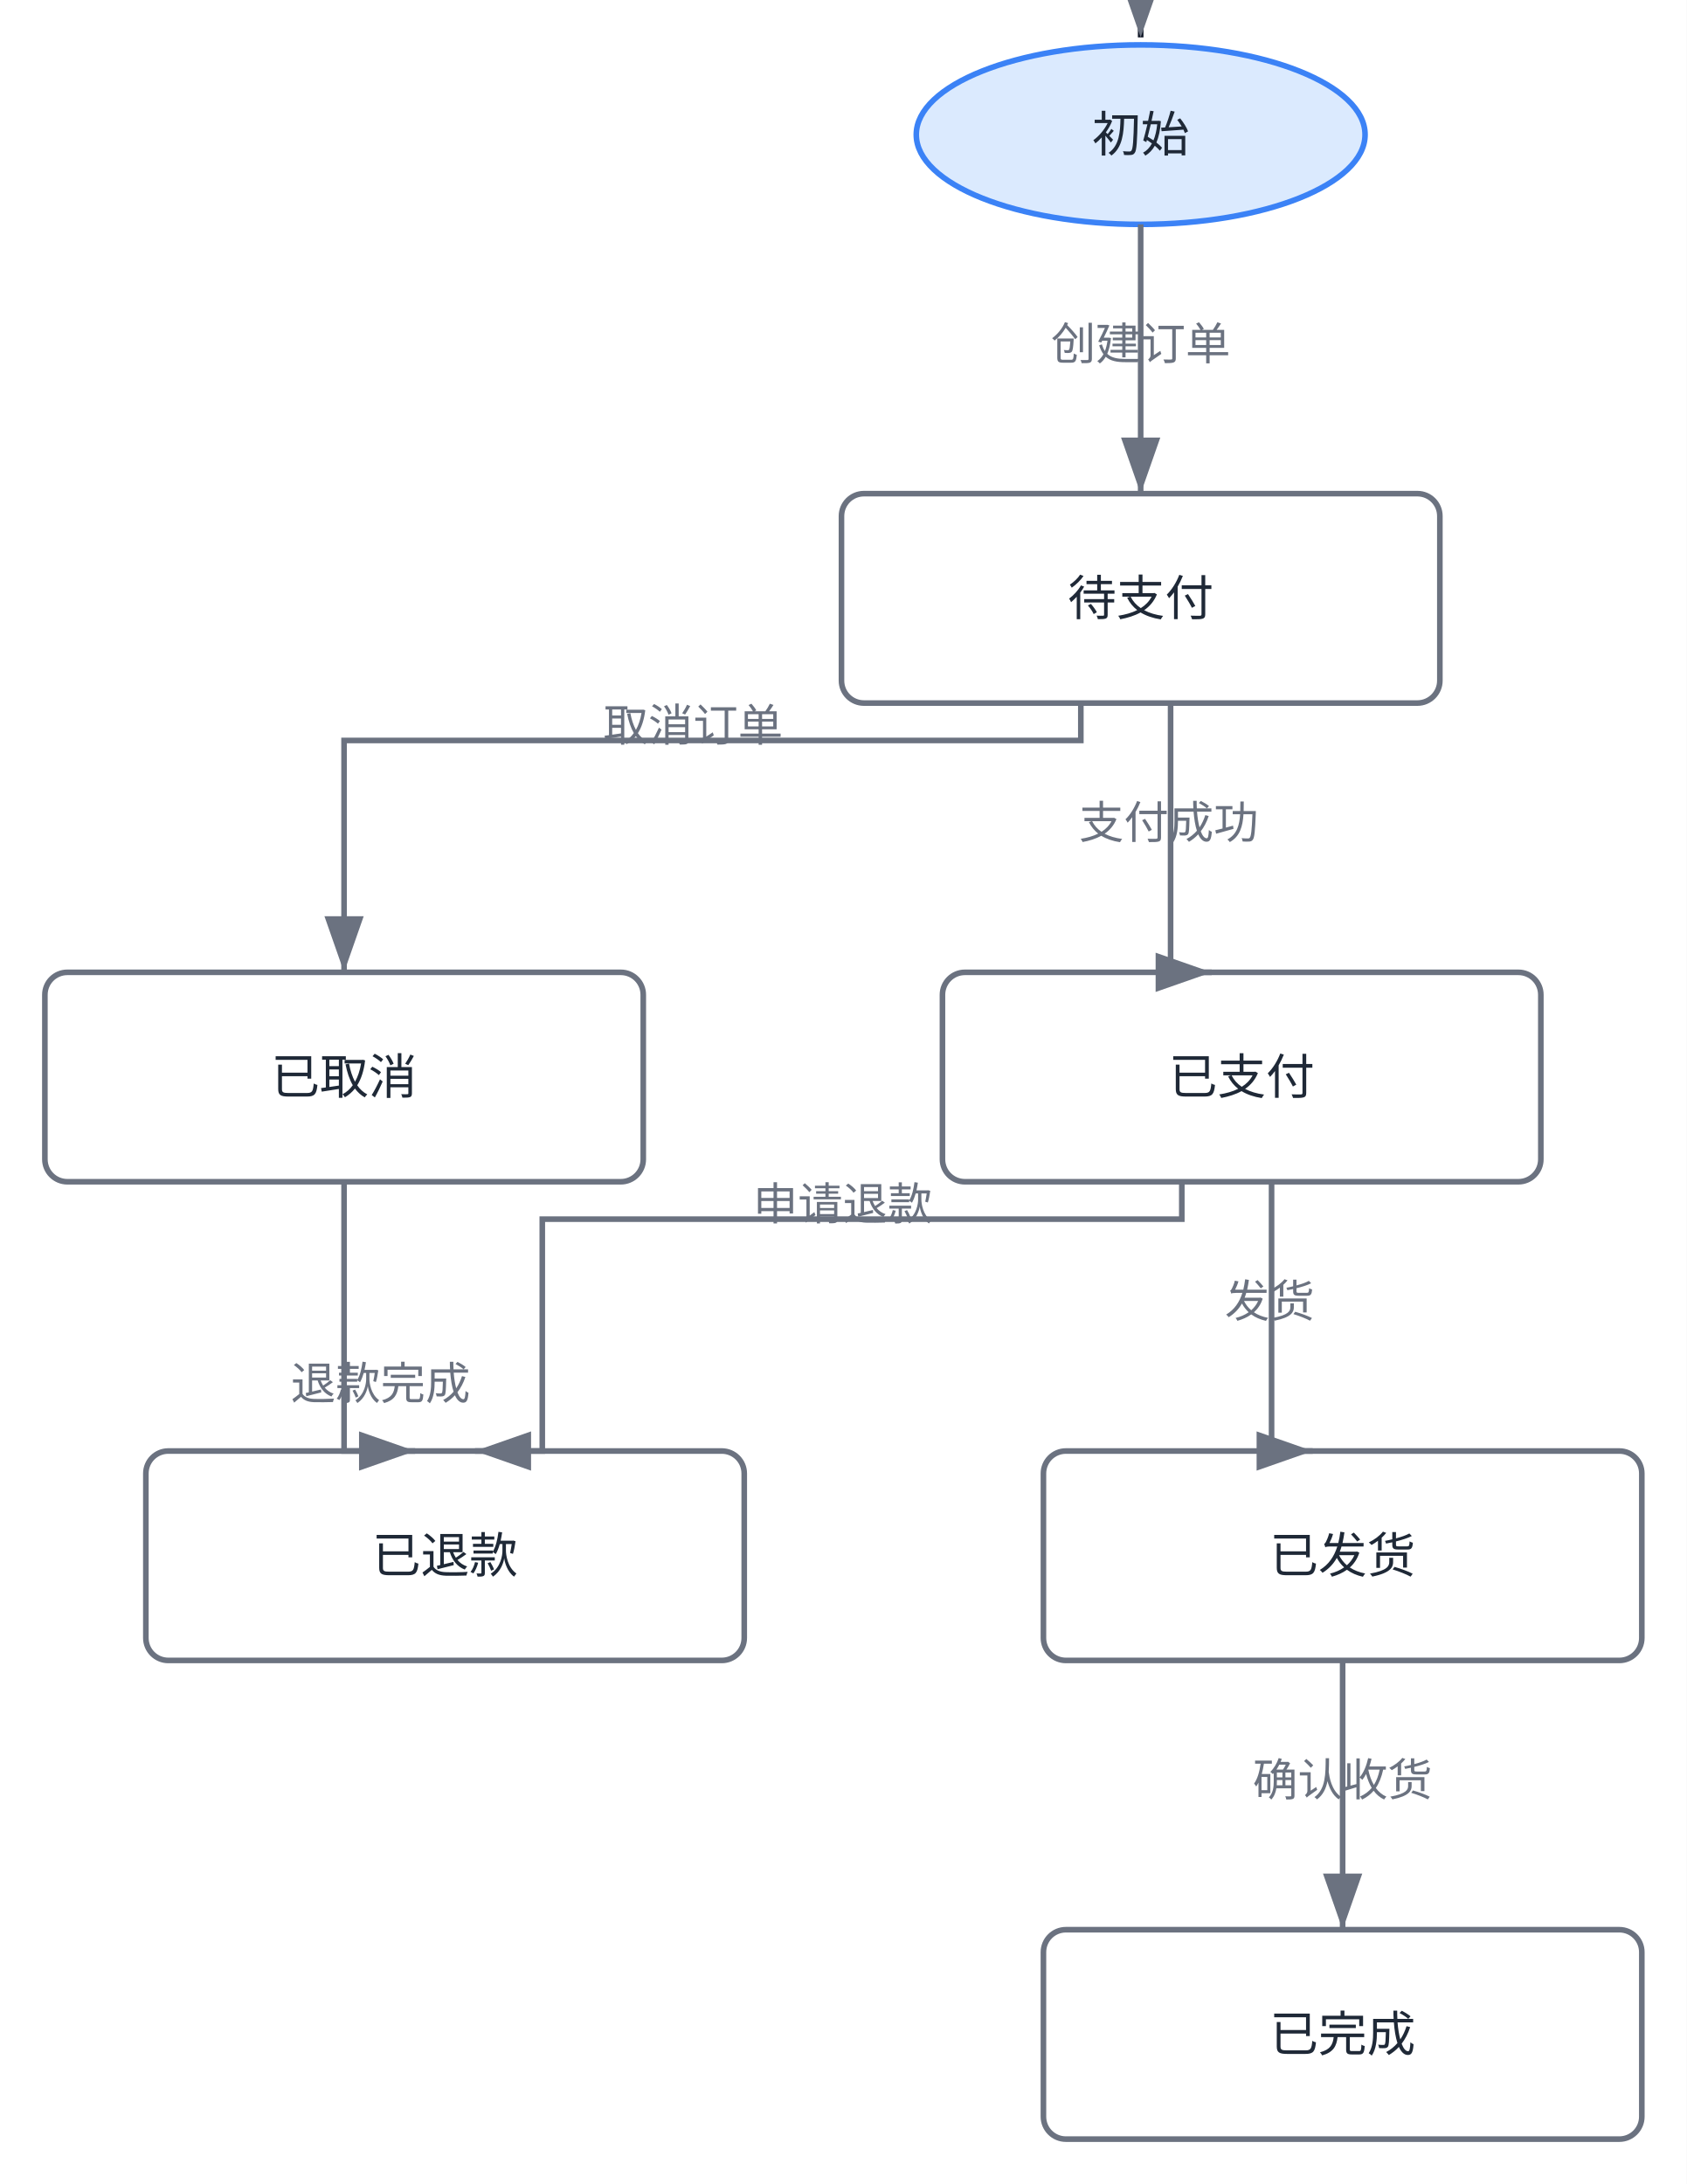
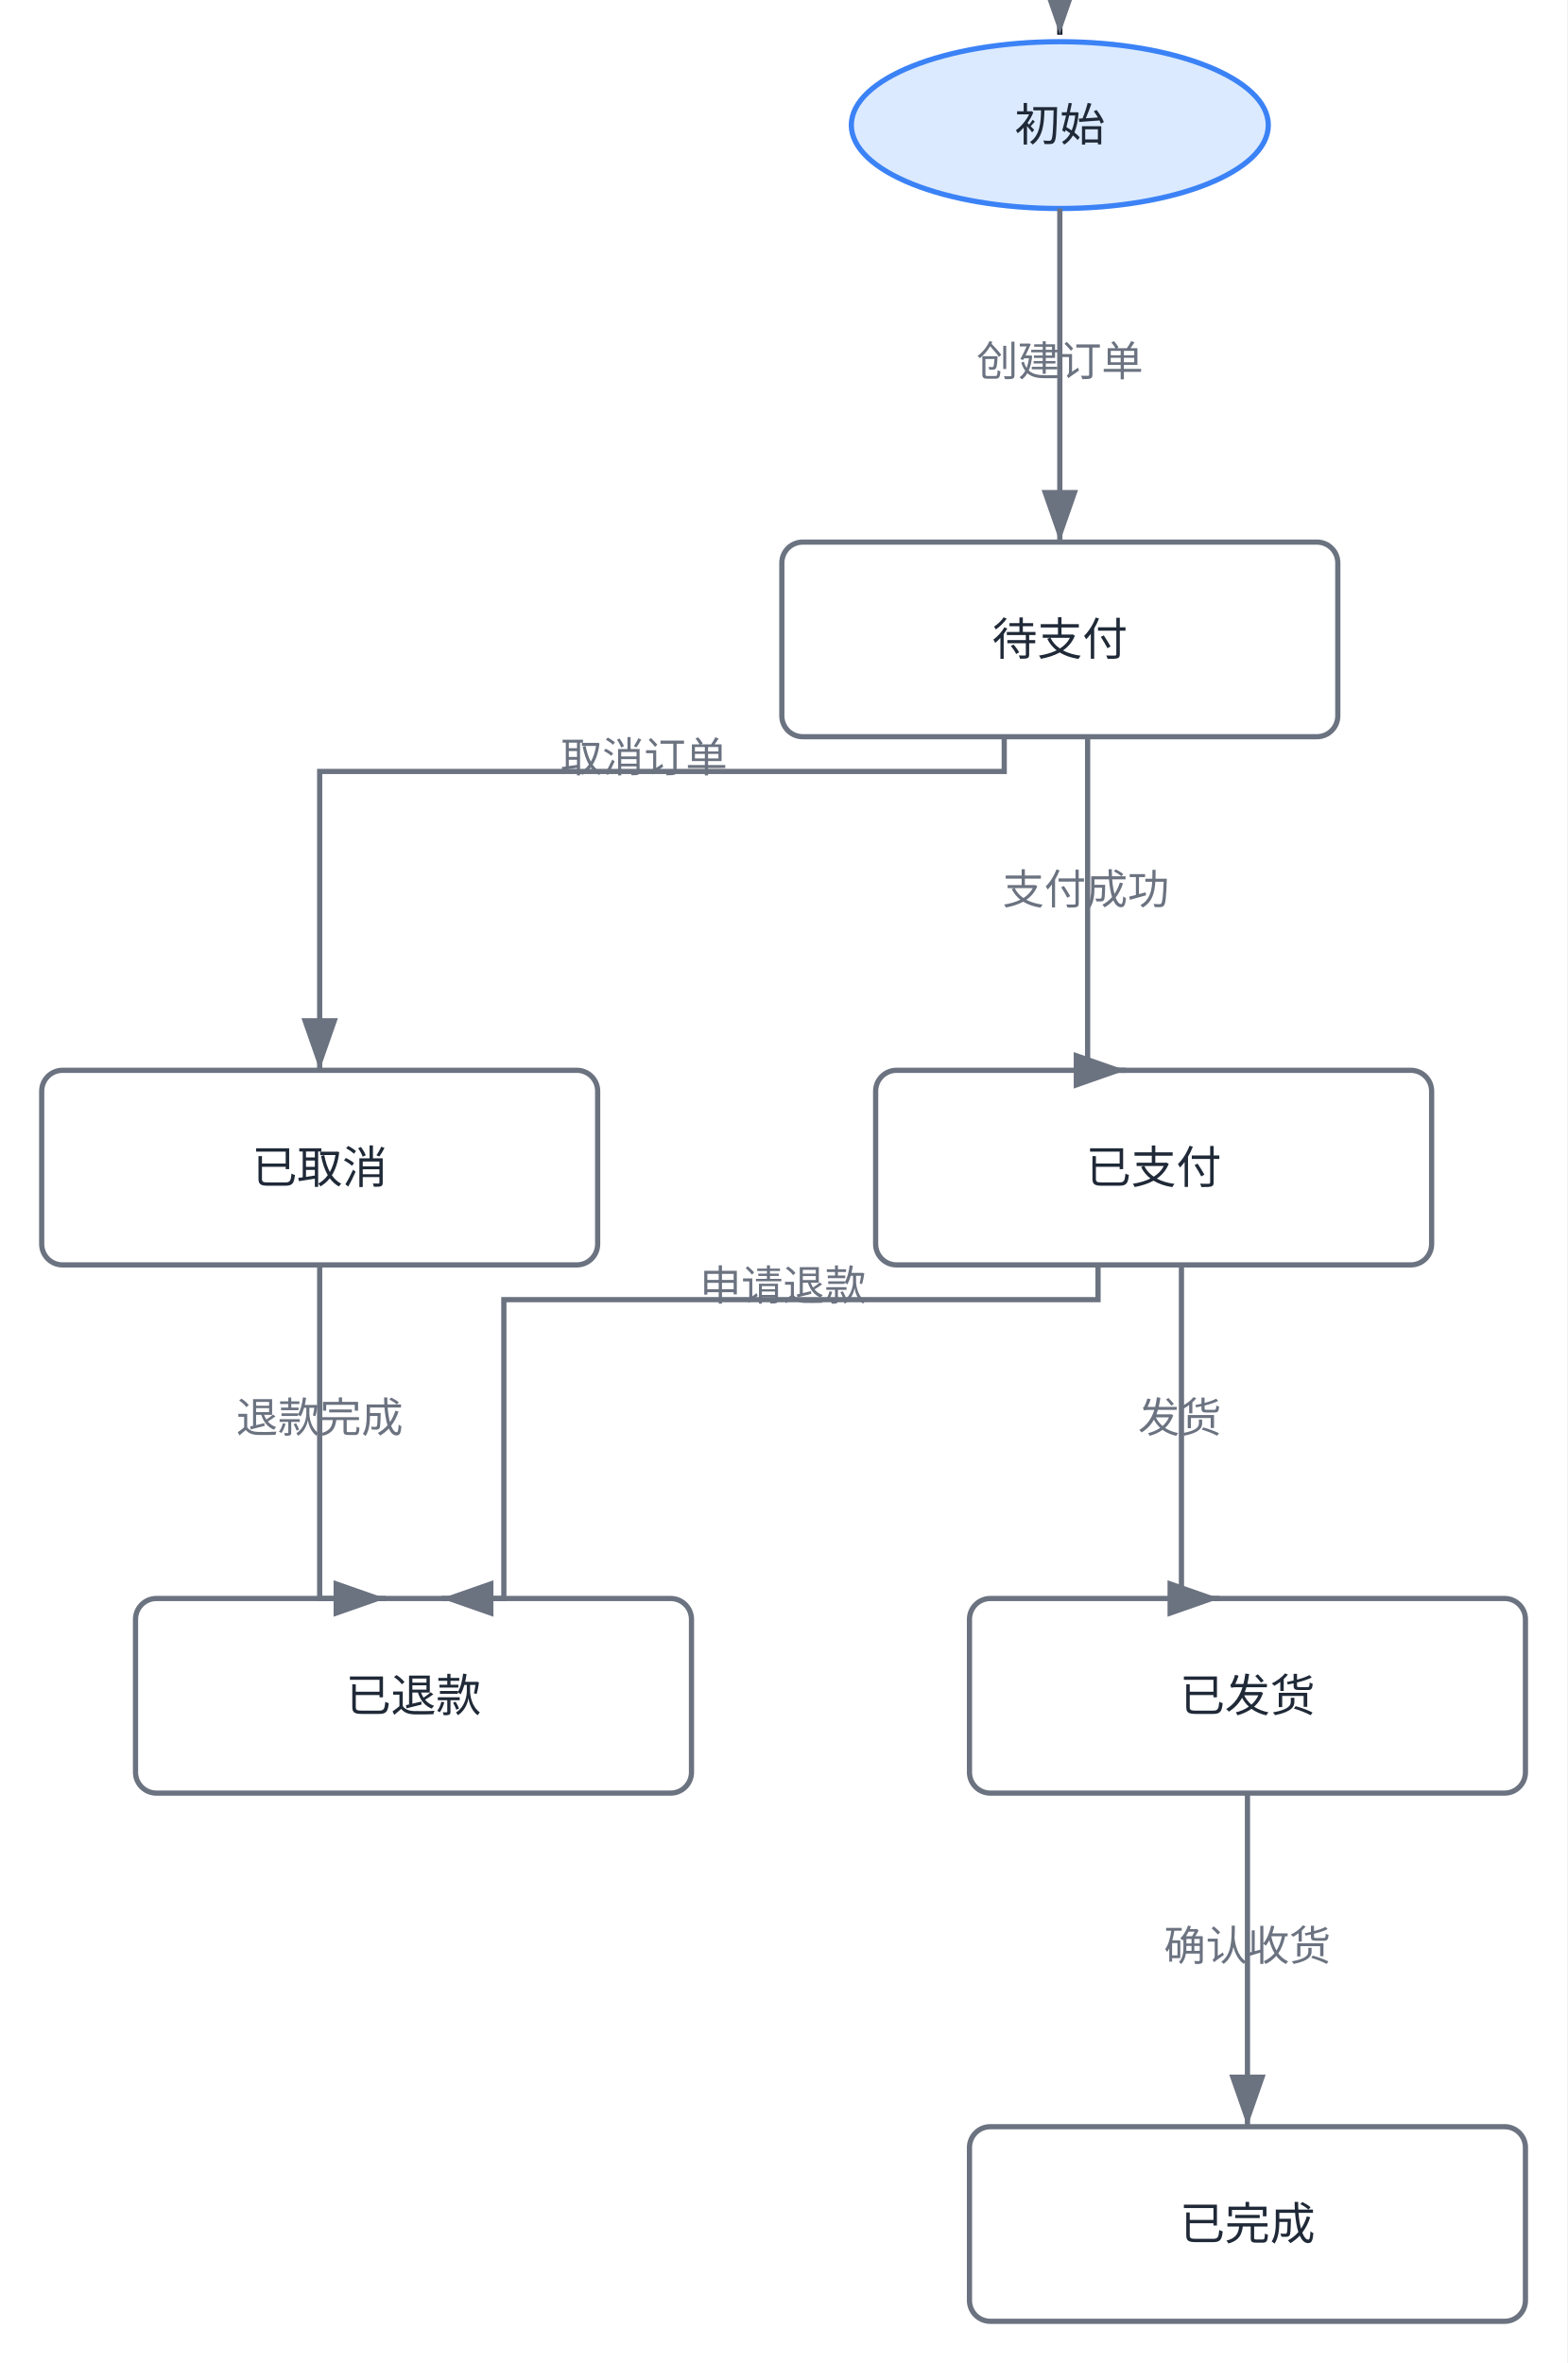
- <svg xmlns="http://www.w3.org/2000/svg" width="451" height="584" viewBox="0 0 451 584">
+ <svg xmlns="http://www.w3.org/2000/svg" width="451" height="680" viewBox="0 0 451 680">
  <defs>
    <marker id="arrowhead" markerWidth="10" markerHeight="7" refX="10" refY="3.5" orient="auto">
      <polygon points="0 0, 10 3.5, 0 7" fill="#6b7280" />
    </marker>
    <marker id="arrowhead-purple" markerWidth="10" markerHeight="7" refX="10" refY="3.5" orient="auto">
      <polygon points="0 0, 10 3.5, 0 7" fill="#7c3aed" />
    </marker>
  </defs>
  <style>.lgdl-anchors,.lgdl-edge-anchors{opacity:0;pointer-events:none;transition:opacity .12s ease}.lgdl-node:hover + .lgdl-anchors,.lgdl-class:hover + .lgdl-anchors,.lgdl-group:hover + .lgdl-anchors,.lgdl-lane:hover + .lgdl-anchors{opacity:1}.lgdl-edge:hover + .lgdl-edge-anchors,.lgdl-aggregate-edge:hover + .lgdl-edge-anchors{opacity:1}.lgdl-node.lgdl-hovered + .lgdl-anchors,.lgdl-class.lgdl-hovered + .lgdl-anchors,.lgdl-group.lgdl-hovered + .lgdl-anchors,.lgdl-lane.lgdl-hovered + .lgdl-anchors{opacity:1}.lgdl-edge.lgdl-hovered + .lgdl-edge-anchors,.lgdl-aggregate-edge.lgdl-hovered + .lgdl-edge-anchors{opacity:1}.lgdl-hovered{filter:drop-shadow(0 0 3px rgba(79,70,229,.65))}</style>
-   <rect x="0" y="0" width="451" height="584" fill="#ffffff" />
+   <rect x="0" y="0" width="451" height="680" fill="#ffffff" />
  <g class="lgdl-initial" data-lgdl-loc="nodes[0]">
    <circle cx="305" cy="-6" r="6" fill="#111827" />
    <line x1="305" y1="0" x2="305" y2="10" stroke="#111827" stroke-width="1.5" marker-end="url(#arrowhead)" />
  </g>
  <g class="lgdl-node" data-lgdl-loc="nodes[0]">
    <rect x="245" y="12" width="120" height="48" rx="60" ry="60" fill="#dbeafe" stroke="#3b82f6" stroke-width="1.5" />
    <text x="305" y="36" font-family="'Segoe UI', 'PingFang SC', 'Microsoft YaHei', sans-serif" font-size="13" fill="#1f2937" text-anchor="middle" dominant-baseline="middle">初始</text>
  </g>
  <g class="lgdl-anchors">
    <circle cx="365.0" cy="36.0" r="3" fill="#3b82f6" />
    <circle cx="354.8" cy="49.4" r="3" fill="#3b82f6" />
    <circle cx="339.2" cy="55.7" r="3" fill="#3b82f6" />
    <circle cx="327.3" cy="58.3" r="3" fill="#3b82f6" />
    <circle cx="318.5" cy="59.4" r="3" fill="#3b82f6" />
    <circle cx="311.4" cy="59.9" r="3" fill="#3b82f6" />
    <circle cx="305.0" cy="60.0" r="3" fill="#3b82f6" />
    <circle cx="298.6" cy="59.9" r="3" fill="#3b82f6" />
    <circle cx="291.5" cy="59.4" r="3" fill="#3b82f6" />
    <circle cx="282.7" cy="58.3" r="3" fill="#3b82f6" />
    <circle cx="270.8" cy="55.7" r="3" fill="#3b82f6" />
    <circle cx="255.2" cy="49.4" r="3" fill="#3b82f6" />
    <circle cx="245.0" cy="36.0" r="3" fill="#3b82f6" />
    <circle cx="255.2" cy="22.6" r="3" fill="#3b82f6" />
    <circle cx="270.8" cy="16.3" r="3" fill="#3b82f6" />
    <circle cx="282.7" cy="13.7" r="3" fill="#3b82f6" />
    <circle cx="291.5" cy="12.6" r="3" fill="#3b82f6" />
    <circle cx="298.6" cy="12.1" r="3" fill="#3b82f6" />
    <circle cx="305.0" cy="12.0" r="3" fill="#3b82f6" />
    <circle cx="311.4" cy="12.1" r="3" fill="#3b82f6" />
    <circle cx="318.5" cy="12.6" r="3" fill="#3b82f6" />
    <circle cx="327.3" cy="13.7" r="3" fill="#3b82f6" />
    <circle cx="339.2" cy="16.3" r="3" fill="#3b82f6" />
    <circle cx="354.8" cy="22.6" r="3" fill="#3b82f6" />
  </g>
  <g class="lgdl-node" data-lgdl-loc="nodes[1]">
-     <rect x="225" y="132" width="160" height="56" rx="6" ry="6" fill="#ffffff" stroke="#6b7280" stroke-width="1.5" />
-     <text x="305" y="160" font-family="'Segoe UI', 'PingFang SC', 'Microsoft YaHei', sans-serif" font-size="13" fill="#1f2937" text-anchor="middle" dominant-baseline="middle">待支付</text>
-   </g>
-   <g class="lgdl-anchors">
-     <circle cx="385.0" cy="160.0" r="3" fill="#6b7280" />
-     <circle cx="385.0" cy="181.4" r="3" fill="#6b7280" />
-     <circle cx="353.5" cy="188.0" r="3" fill="#6b7280" />
-     <circle cx="333.0" cy="188.0" r="3" fill="#6b7280" />
-     <circle cx="321.2" cy="188.0" r="3" fill="#6b7280" />
-     <circle cx="312.5" cy="188.0" r="3" fill="#6b7280" />
-     <circle cx="305.0" cy="188.0" r="3" fill="#6b7280" />
-     <circle cx="297.5" cy="188.0" r="3" fill="#6b7280" />
-     <circle cx="288.8" cy="188.0" r="3" fill="#6b7280" />
-     <circle cx="277.0" cy="188.0" r="3" fill="#6b7280" />
-     <circle cx="256.5" cy="188.0" r="3" fill="#6b7280" />
-     <circle cx="225.0" cy="181.4" r="3" fill="#6b7280" />
-     <circle cx="225.0" cy="160.0" r="3" fill="#6b7280" />
-     <circle cx="225.0" cy="138.6" r="3" fill="#6b7280" />
-     <circle cx="256.5" cy="132.0" r="3" fill="#6b7280" />
-     <circle cx="277.0" cy="132.0" r="3" fill="#6b7280" />
-     <circle cx="288.8" cy="132.0" r="3" fill="#6b7280" />
-     <circle cx="297.5" cy="132.0" r="3" fill="#6b7280" />
-     <circle cx="305.0" cy="132.0" r="3" fill="#6b7280" />
-     <circle cx="312.5" cy="132.0" r="3" fill="#6b7280" />
-     <circle cx="321.2" cy="132.0" r="3" fill="#6b7280" />
-     <circle cx="333.0" cy="132.0" r="3" fill="#6b7280" />
-     <circle cx="353.5" cy="132.0" r="3" fill="#6b7280" />
-     <circle cx="385.0" cy="138.6" r="3" fill="#6b7280" />
+     <rect x="225" y="156" width="160" height="56" rx="6" ry="6" fill="#ffffff" stroke="#6b7280" stroke-width="1.5" />
+     <text x="305" y="184" font-family="'Segoe UI', 'PingFang SC', 'Microsoft YaHei', sans-serif" font-size="13" fill="#1f2937" text-anchor="middle" dominant-baseline="middle">待支付</text>
+   </g>
+   <g class="lgdl-anchors">
+     <circle cx="385.0" cy="184.0" r="3" fill="#6b7280" />
+     <circle cx="385.0" cy="205.4" r="3" fill="#6b7280" />
+     <circle cx="353.5" cy="212.0" r="3" fill="#6b7280" />
+     <circle cx="333.0" cy="212.0" r="3" fill="#6b7280" />
+     <circle cx="321.2" cy="212.0" r="3" fill="#6b7280" />
+     <circle cx="312.5" cy="212.0" r="3" fill="#6b7280" />
+     <circle cx="305.0" cy="212.0" r="3" fill="#6b7280" />
+     <circle cx="297.5" cy="212.0" r="3" fill="#6b7280" />
+     <circle cx="288.8" cy="212.0" r="3" fill="#6b7280" />
+     <circle cx="277.0" cy="212.0" r="3" fill="#6b7280" />
+     <circle cx="256.5" cy="212.0" r="3" fill="#6b7280" />
+     <circle cx="225.0" cy="205.4" r="3" fill="#6b7280" />
+     <circle cx="225.0" cy="184.0" r="3" fill="#6b7280" />
+     <circle cx="225.0" cy="162.6" r="3" fill="#6b7280" />
+     <circle cx="256.5" cy="156.0" r="3" fill="#6b7280" />
+     <circle cx="277.0" cy="156.0" r="3" fill="#6b7280" />
+     <circle cx="288.8" cy="156.0" r="3" fill="#6b7280" />
+     <circle cx="297.5" cy="156.0" r="3" fill="#6b7280" />
+     <circle cx="305.0" cy="156.0" r="3" fill="#6b7280" />
+     <circle cx="312.5" cy="156.0" r="3" fill="#6b7280" />
+     <circle cx="321.2" cy="156.0" r="3" fill="#6b7280" />
+     <circle cx="333.0" cy="156.0" r="3" fill="#6b7280" />
+     <circle cx="353.5" cy="156.0" r="3" fill="#6b7280" />
+     <circle cx="385.0" cy="162.6" r="3" fill="#6b7280" />
  </g>
  <g class="lgdl-node" data-lgdl-loc="nodes[2]">
-     <rect x="252" y="260" width="160" height="56" rx="6" ry="6" fill="#ffffff" stroke="#6b7280" stroke-width="1.5" />
-     <text x="332" y="288" font-family="'Segoe UI', 'PingFang SC', 'Microsoft YaHei', sans-serif" font-size="13" fill="#1f2937" text-anchor="middle" dominant-baseline="middle">已支付</text>
-   </g>
-   <g class="lgdl-anchors">
-     <circle cx="412.0" cy="288.0" r="3" fill="#6b7280" />
-     <circle cx="412.0" cy="309.4" r="3" fill="#6b7280" />
-     <circle cx="380.5" cy="316.0" r="3" fill="#6b7280" />
-     <circle cx="360.0" cy="316.0" r="3" fill="#6b7280" />
-     <circle cx="348.2" cy="316.0" r="3" fill="#6b7280" />
-     <circle cx="339.5" cy="316.0" r="3" fill="#6b7280" />
-     <circle cx="332.0" cy="316.0" r="3" fill="#6b7280" />
-     <circle cx="324.5" cy="316.0" r="3" fill="#6b7280" />
-     <circle cx="315.8" cy="316.0" r="3" fill="#6b7280" />
-     <circle cx="304.0" cy="316.0" r="3" fill="#6b7280" />
-     <circle cx="283.5" cy="316.0" r="3" fill="#6b7280" />
-     <circle cx="252.0" cy="309.4" r="3" fill="#6b7280" />
-     <circle cx="252.0" cy="288.0" r="3" fill="#6b7280" />
-     <circle cx="252.0" cy="266.6" r="3" fill="#6b7280" />
-     <circle cx="283.5" cy="260.0" r="3" fill="#6b7280" />
-     <circle cx="304.0" cy="260.0" r="3" fill="#6b7280" />
-     <circle cx="315.8" cy="260.0" r="3" fill="#6b7280" />
-     <circle cx="324.5" cy="260.0" r="3" fill="#6b7280" />
-     <circle cx="332.0" cy="260.0" r="3" fill="#6b7280" />
-     <circle cx="339.5" cy="260.0" r="3" fill="#6b7280" />
-     <circle cx="348.2" cy="260.0" r="3" fill="#6b7280" />
-     <circle cx="360.0" cy="260.0" r="3" fill="#6b7280" />
-     <circle cx="380.5" cy="260.0" r="3" fill="#6b7280" />
-     <circle cx="412.0" cy="266.6" r="3" fill="#6b7280" />
+     <rect x="252" y="308" width="160" height="56" rx="6" ry="6" fill="#ffffff" stroke="#6b7280" stroke-width="1.5" />
+     <text x="332" y="336" font-family="'Segoe UI', 'PingFang SC', 'Microsoft YaHei', sans-serif" font-size="13" fill="#1f2937" text-anchor="middle" dominant-baseline="middle">已支付</text>
+   </g>
+   <g class="lgdl-anchors">
+     <circle cx="412.0" cy="336.0" r="3" fill="#6b7280" />
+     <circle cx="412.0" cy="357.4" r="3" fill="#6b7280" />
+     <circle cx="380.5" cy="364.0" r="3" fill="#6b7280" />
+     <circle cx="360.0" cy="364.0" r="3" fill="#6b7280" />
+     <circle cx="348.2" cy="364.0" r="3" fill="#6b7280" />
+     <circle cx="339.5" cy="364.0" r="3" fill="#6b7280" />
+     <circle cx="332.0" cy="364.0" r="3" fill="#6b7280" />
+     <circle cx="324.5" cy="364.0" r="3" fill="#6b7280" />
+     <circle cx="315.8" cy="364.0" r="3" fill="#6b7280" />
+     <circle cx="304.0" cy="364.0" r="3" fill="#6b7280" />
+     <circle cx="283.5" cy="364.0" r="3" fill="#6b7280" />
+     <circle cx="252.0" cy="357.4" r="3" fill="#6b7280" />
+     <circle cx="252.0" cy="336.0" r="3" fill="#6b7280" />
+     <circle cx="252.0" cy="314.6" r="3" fill="#6b7280" />
+     <circle cx="283.5" cy="308.0" r="3" fill="#6b7280" />
+     <circle cx="304.0" cy="308.0" r="3" fill="#6b7280" />
+     <circle cx="315.8" cy="308.0" r="3" fill="#6b7280" />
+     <circle cx="324.5" cy="308.0" r="3" fill="#6b7280" />
+     <circle cx="332.0" cy="308.0" r="3" fill="#6b7280" />
+     <circle cx="339.5" cy="308.0" r="3" fill="#6b7280" />
+     <circle cx="348.2" cy="308.0" r="3" fill="#6b7280" />
+     <circle cx="360.0" cy="308.0" r="3" fill="#6b7280" />
+     <circle cx="380.5" cy="308.0" r="3" fill="#6b7280" />
+     <circle cx="412.0" cy="314.6" r="3" fill="#6b7280" />
  </g>
  <g class="lgdl-node" data-lgdl-loc="nodes[3]">
-     <rect x="279" y="388" width="160" height="56" rx="6" ry="6" fill="#ffffff" stroke="#6b7280" stroke-width="1.5" />
-     <text x="359" y="416" font-family="'Segoe UI', 'PingFang SC', 'Microsoft YaHei', sans-serif" font-size="13" fill="#1f2937" text-anchor="middle" dominant-baseline="middle">已发货</text>
-   </g>
-   <g class="lgdl-anchors">
-     <circle cx="439.0" cy="416.0" r="3" fill="#6b7280" />
-     <circle cx="439.0" cy="437.4" r="3" fill="#6b7280" />
-     <circle cx="407.5" cy="444.0" r="3" fill="#6b7280" />
-     <circle cx="387.0" cy="444.0" r="3" fill="#6b7280" />
-     <circle cx="375.2" cy="444.0" r="3" fill="#6b7280" />
-     <circle cx="366.5" cy="444.0" r="3" fill="#6b7280" />
-     <circle cx="359.0" cy="444.0" r="3" fill="#6b7280" />
-     <circle cx="351.5" cy="444.0" r="3" fill="#6b7280" />
-     <circle cx="342.8" cy="444.0" r="3" fill="#6b7280" />
-     <circle cx="331.0" cy="444.0" r="3" fill="#6b7280" />
-     <circle cx="310.5" cy="444.0" r="3" fill="#6b7280" />
-     <circle cx="279.0" cy="437.4" r="3" fill="#6b7280" />
-     <circle cx="279.0" cy="416.0" r="3" fill="#6b7280" />
-     <circle cx="279.0" cy="394.6" r="3" fill="#6b7280" />
-     <circle cx="310.5" cy="388.0" r="3" fill="#6b7280" />
-     <circle cx="331.0" cy="388.0" r="3" fill="#6b7280" />
-     <circle cx="342.8" cy="388.0" r="3" fill="#6b7280" />
-     <circle cx="351.5" cy="388.0" r="3" fill="#6b7280" />
-     <circle cx="359.0" cy="388.0" r="3" fill="#6b7280" />
-     <circle cx="366.5" cy="388.0" r="3" fill="#6b7280" />
-     <circle cx="375.2" cy="388.0" r="3" fill="#6b7280" />
-     <circle cx="387.0" cy="388.0" r="3" fill="#6b7280" />
-     <circle cx="407.5" cy="388.0" r="3" fill="#6b7280" />
-     <circle cx="439.0" cy="394.6" r="3" fill="#6b7280" />
+     <rect x="279" y="460" width="160" height="56" rx="6" ry="6" fill="#ffffff" stroke="#6b7280" stroke-width="1.5" />
+     <text x="359" y="488" font-family="'Segoe UI', 'PingFang SC', 'Microsoft YaHei', sans-serif" font-size="13" fill="#1f2937" text-anchor="middle" dominant-baseline="middle">已发货</text>
+   </g>
+   <g class="lgdl-anchors">
+     <circle cx="439.0" cy="488.0" r="3" fill="#6b7280" />
+     <circle cx="439.0" cy="509.4" r="3" fill="#6b7280" />
+     <circle cx="407.5" cy="516.0" r="3" fill="#6b7280" />
+     <circle cx="387.0" cy="516.0" r="3" fill="#6b7280" />
+     <circle cx="375.2" cy="516.0" r="3" fill="#6b7280" />
+     <circle cx="366.5" cy="516.0" r="3" fill="#6b7280" />
+     <circle cx="359.0" cy="516.0" r="3" fill="#6b7280" />
+     <circle cx="351.5" cy="516.0" r="3" fill="#6b7280" />
+     <circle cx="342.8" cy="516.0" r="3" fill="#6b7280" />
+     <circle cx="331.0" cy="516.0" r="3" fill="#6b7280" />
+     <circle cx="310.5" cy="516.0" r="3" fill="#6b7280" />
+     <circle cx="279.0" cy="509.4" r="3" fill="#6b7280" />
+     <circle cx="279.0" cy="488.0" r="3" fill="#6b7280" />
+     <circle cx="279.0" cy="466.6" r="3" fill="#6b7280" />
+     <circle cx="310.5" cy="460.0" r="3" fill="#6b7280" />
+     <circle cx="331.0" cy="460.0" r="3" fill="#6b7280" />
+     <circle cx="342.8" cy="460.0" r="3" fill="#6b7280" />
+     <circle cx="351.5" cy="460.0" r="3" fill="#6b7280" />
+     <circle cx="359.0" cy="460.0" r="3" fill="#6b7280" />
+     <circle cx="366.5" cy="460.0" r="3" fill="#6b7280" />
+     <circle cx="375.2" cy="460.0" r="3" fill="#6b7280" />
+     <circle cx="387.0" cy="460.0" r="3" fill="#6b7280" />
+     <circle cx="407.5" cy="460.0" r="3" fill="#6b7280" />
+     <circle cx="439.0" cy="466.6" r="3" fill="#6b7280" />
  </g>
  <g class="lgdl-node" data-lgdl-loc="nodes[4]">
-     <rect x="279" y="516" width="160" height="56" rx="6" ry="6" fill="#ffffff" stroke="#6b7280" stroke-width="1.5" />
-     <text x="359" y="544" font-family="'Segoe UI', 'PingFang SC', 'Microsoft YaHei', sans-serif" font-size="13" fill="#1f2937" text-anchor="middle" dominant-baseline="middle">已完成</text>
-   </g>
-   <g class="lgdl-anchors">
-     <circle cx="439.0" cy="544.0" r="3" fill="#6b7280" />
-     <circle cx="439.0" cy="565.4" r="3" fill="#6b7280" />
-     <circle cx="407.5" cy="572.0" r="3" fill="#6b7280" />
-     <circle cx="387.0" cy="572.0" r="3" fill="#6b7280" />
-     <circle cx="375.2" cy="572.0" r="3" fill="#6b7280" />
-     <circle cx="366.5" cy="572.0" r="3" fill="#6b7280" />
-     <circle cx="359.0" cy="572.0" r="3" fill="#6b7280" />
-     <circle cx="351.5" cy="572.0" r="3" fill="#6b7280" />
-     <circle cx="342.8" cy="572.0" r="3" fill="#6b7280" />
-     <circle cx="331.0" cy="572.0" r="3" fill="#6b7280" />
-     <circle cx="310.5" cy="572.0" r="3" fill="#6b7280" />
-     <circle cx="279.0" cy="565.4" r="3" fill="#6b7280" />
-     <circle cx="279.0" cy="544.0" r="3" fill="#6b7280" />
-     <circle cx="279.0" cy="522.6" r="3" fill="#6b7280" />
-     <circle cx="310.5" cy="516.0" r="3" fill="#6b7280" />
-     <circle cx="331.0" cy="516.0" r="3" fill="#6b7280" />
-     <circle cx="342.8" cy="516.0" r="3" fill="#6b7280" />
-     <circle cx="351.5" cy="516.0" r="3" fill="#6b7280" />
-     <circle cx="359.0" cy="516.0" r="3" fill="#6b7280" />
-     <circle cx="366.5" cy="516.0" r="3" fill="#6b7280" />
-     <circle cx="375.2" cy="516.0" r="3" fill="#6b7280" />
-     <circle cx="387.0" cy="516.0" r="3" fill="#6b7280" />
-     <circle cx="407.5" cy="516.0" r="3" fill="#6b7280" />
-     <circle cx="439.0" cy="522.6" r="3" fill="#6b7280" />
+     <rect x="279" y="612" width="160" height="56" rx="6" ry="6" fill="#ffffff" stroke="#6b7280" stroke-width="1.5" />
+     <text x="359" y="640" font-family="'Segoe UI', 'PingFang SC', 'Microsoft YaHei', sans-serif" font-size="13" fill="#1f2937" text-anchor="middle" dominant-baseline="middle">已完成</text>
+   </g>
+   <g class="lgdl-anchors">
+     <circle cx="439.0" cy="640.0" r="3" fill="#6b7280" />
+     <circle cx="439.0" cy="661.4" r="3" fill="#6b7280" />
+     <circle cx="407.5" cy="668.0" r="3" fill="#6b7280" />
+     <circle cx="387.0" cy="668.0" r="3" fill="#6b7280" />
+     <circle cx="375.2" cy="668.0" r="3" fill="#6b7280" />
+     <circle cx="366.5" cy="668.0" r="3" fill="#6b7280" />
+     <circle cx="359.0" cy="668.0" r="3" fill="#6b7280" />
+     <circle cx="351.5" cy="668.0" r="3" fill="#6b7280" />
+     <circle cx="342.8" cy="668.0" r="3" fill="#6b7280" />
+     <circle cx="331.0" cy="668.0" r="3" fill="#6b7280" />
+     <circle cx="310.5" cy="668.0" r="3" fill="#6b7280" />
+     <circle cx="279.0" cy="661.4" r="3" fill="#6b7280" />
+     <circle cx="279.0" cy="640.0" r="3" fill="#6b7280" />
+     <circle cx="279.0" cy="618.6" r="3" fill="#6b7280" />
+     <circle cx="310.5" cy="612.0" r="3" fill="#6b7280" />
+     <circle cx="331.0" cy="612.0" r="3" fill="#6b7280" />
+     <circle cx="342.8" cy="612.0" r="3" fill="#6b7280" />
+     <circle cx="351.5" cy="612.0" r="3" fill="#6b7280" />
+     <circle cx="359.0" cy="612.0" r="3" fill="#6b7280" />
+     <circle cx="366.5" cy="612.0" r="3" fill="#6b7280" />
+     <circle cx="375.2" cy="612.0" r="3" fill="#6b7280" />
+     <circle cx="387.0" cy="612.0" r="3" fill="#6b7280" />
+     <circle cx="407.5" cy="612.0" r="3" fill="#6b7280" />
+     <circle cx="439.0" cy="618.6" r="3" fill="#6b7280" />
  </g>
  <g class="lgdl-node" data-lgdl-loc="nodes[5]">
-     <rect x="12" y="260" width="160" height="56" rx="6" ry="6" fill="#ffffff" stroke="#6b7280" stroke-width="1.5" />
-     <text x="92" y="288" font-family="'Segoe UI', 'PingFang SC', 'Microsoft YaHei', sans-serif" font-size="13" fill="#1f2937" text-anchor="middle" dominant-baseline="middle">已取消</text>
-   </g>
-   <g class="lgdl-anchors">
-     <circle cx="172.0" cy="288.0" r="3" fill="#6b7280" />
-     <circle cx="172.0" cy="309.4" r="3" fill="#6b7280" />
-     <circle cx="140.5" cy="316.0" r="3" fill="#6b7280" />
-     <circle cx="120.0" cy="316.0" r="3" fill="#6b7280" />
-     <circle cx="108.2" cy="316.0" r="3" fill="#6b7280" />
-     <circle cx="99.5" cy="316.0" r="3" fill="#6b7280" />
-     <circle cx="92.0" cy="316.0" r="3" fill="#6b7280" />
-     <circle cx="84.5" cy="316.0" r="3" fill="#6b7280" />
-     <circle cx="75.8" cy="316.0" r="3" fill="#6b7280" />
-     <circle cx="64.0" cy="316.0" r="3" fill="#6b7280" />
-     <circle cx="43.5" cy="316.0" r="3" fill="#6b7280" />
-     <circle cx="12.0" cy="309.4" r="3" fill="#6b7280" />
-     <circle cx="12.0" cy="288.0" r="3" fill="#6b7280" />
-     <circle cx="12.0" cy="266.6" r="3" fill="#6b7280" />
-     <circle cx="43.5" cy="260.0" r="3" fill="#6b7280" />
-     <circle cx="64.0" cy="260.0" r="3" fill="#6b7280" />
-     <circle cx="75.8" cy="260.0" r="3" fill="#6b7280" />
-     <circle cx="84.5" cy="260.0" r="3" fill="#6b7280" />
-     <circle cx="92.0" cy="260.0" r="3" fill="#6b7280" />
-     <circle cx="99.5" cy="260.0" r="3" fill="#6b7280" />
-     <circle cx="108.2" cy="260.0" r="3" fill="#6b7280" />
-     <circle cx="120.0" cy="260.0" r="3" fill="#6b7280" />
-     <circle cx="140.5" cy="260.0" r="3" fill="#6b7280" />
-     <circle cx="172.0" cy="266.6" r="3" fill="#6b7280" />
+     <rect x="12" y="308" width="160" height="56" rx="6" ry="6" fill="#ffffff" stroke="#6b7280" stroke-width="1.5" />
+     <text x="92" y="336" font-family="'Segoe UI', 'PingFang SC', 'Microsoft YaHei', sans-serif" font-size="13" fill="#1f2937" text-anchor="middle" dominant-baseline="middle">已取消</text>
+   </g>
+   <g class="lgdl-anchors">
+     <circle cx="172.0" cy="336.0" r="3" fill="#6b7280" />
+     <circle cx="172.0" cy="357.4" r="3" fill="#6b7280" />
+     <circle cx="140.5" cy="364.0" r="3" fill="#6b7280" />
+     <circle cx="120.0" cy="364.0" r="3" fill="#6b7280" />
+     <circle cx="108.2" cy="364.0" r="3" fill="#6b7280" />
+     <circle cx="99.5" cy="364.0" r="3" fill="#6b7280" />
+     <circle cx="92.0" cy="364.0" r="3" fill="#6b7280" />
+     <circle cx="84.5" cy="364.0" r="3" fill="#6b7280" />
+     <circle cx="75.8" cy="364.0" r="3" fill="#6b7280" />
+     <circle cx="64.0" cy="364.0" r="3" fill="#6b7280" />
+     <circle cx="43.5" cy="364.0" r="3" fill="#6b7280" />
+     <circle cx="12.0" cy="357.4" r="3" fill="#6b7280" />
+     <circle cx="12.0" cy="336.0" r="3" fill="#6b7280" />
+     <circle cx="12.0" cy="314.6" r="3" fill="#6b7280" />
+     <circle cx="43.5" cy="308.0" r="3" fill="#6b7280" />
+     <circle cx="64.0" cy="308.0" r="3" fill="#6b7280" />
+     <circle cx="75.8" cy="308.0" r="3" fill="#6b7280" />
+     <circle cx="84.5" cy="308.0" r="3" fill="#6b7280" />
+     <circle cx="92.0" cy="308.0" r="3" fill="#6b7280" />
+     <circle cx="99.5" cy="308.0" r="3" fill="#6b7280" />
+     <circle cx="108.2" cy="308.0" r="3" fill="#6b7280" />
+     <circle cx="120.0" cy="308.0" r="3" fill="#6b7280" />
+     <circle cx="140.5" cy="308.0" r="3" fill="#6b7280" />
+     <circle cx="172.0" cy="314.6" r="3" fill="#6b7280" />
  </g>
  <g class="lgdl-node" data-lgdl-loc="nodes[6]">
-     <rect x="39" y="388" width="160" height="56" rx="6" ry="6" fill="#ffffff" stroke="#6b7280" stroke-width="1.5" />
-     <text x="119" y="416" font-family="'Segoe UI', 'PingFang SC', 'Microsoft YaHei', sans-serif" font-size="13" fill="#1f2937" text-anchor="middle" dominant-baseline="middle">已退款</text>
-   </g>
-   <g class="lgdl-anchors">
-     <circle cx="199.0" cy="416.0" r="3" fill="#6b7280" />
-     <circle cx="199.0" cy="437.4" r="3" fill="#6b7280" />
-     <circle cx="167.5" cy="444.0" r="3" fill="#6b7280" />
-     <circle cx="147.0" cy="444.0" r="3" fill="#6b7280" />
-     <circle cx="135.2" cy="444.0" r="3" fill="#6b7280" />
-     <circle cx="126.5" cy="444.0" r="3" fill="#6b7280" />
-     <circle cx="119.0" cy="444.0" r="3" fill="#6b7280" />
-     <circle cx="111.5" cy="444.0" r="3" fill="#6b7280" />
-     <circle cx="102.8" cy="444.0" r="3" fill="#6b7280" />
-     <circle cx="91.0" cy="444.0" r="3" fill="#6b7280" />
-     <circle cx="70.5" cy="444.0" r="3" fill="#6b7280" />
-     <circle cx="39.0" cy="437.4" r="3" fill="#6b7280" />
-     <circle cx="39.0" cy="416.0" r="3" fill="#6b7280" />
-     <circle cx="39.0" cy="394.6" r="3" fill="#6b7280" />
-     <circle cx="70.5" cy="388.0" r="3" fill="#6b7280" />
-     <circle cx="91.0" cy="388.0" r="3" fill="#6b7280" />
-     <circle cx="102.8" cy="388.0" r="3" fill="#6b7280" />
-     <circle cx="111.5" cy="388.0" r="3" fill="#6b7280" />
-     <circle cx="119.0" cy="388.0" r="3" fill="#6b7280" />
-     <circle cx="126.5" cy="388.0" r="3" fill="#6b7280" />
-     <circle cx="135.2" cy="388.0" r="3" fill="#6b7280" />
-     <circle cx="147.0" cy="388.0" r="3" fill="#6b7280" />
-     <circle cx="167.5" cy="388.0" r="3" fill="#6b7280" />
-     <circle cx="199.0" cy="394.6" r="3" fill="#6b7280" />
+     <rect x="39" y="460" width="160" height="56" rx="6" ry="6" fill="#ffffff" stroke="#6b7280" stroke-width="1.5" />
+     <text x="119" y="488" font-family="'Segoe UI', 'PingFang SC', 'Microsoft YaHei', sans-serif" font-size="13" fill="#1f2937" text-anchor="middle" dominant-baseline="middle">已退款</text>
+   </g>
+   <g class="lgdl-anchors">
+     <circle cx="199.0" cy="488.0" r="3" fill="#6b7280" />
+     <circle cx="199.0" cy="509.4" r="3" fill="#6b7280" />
+     <circle cx="167.5" cy="516.0" r="3" fill="#6b7280" />
+     <circle cx="147.0" cy="516.0" r="3" fill="#6b7280" />
+     <circle cx="135.2" cy="516.0" r="3" fill="#6b7280" />
+     <circle cx="126.5" cy="516.0" r="3" fill="#6b7280" />
+     <circle cx="119.0" cy="516.0" r="3" fill="#6b7280" />
+     <circle cx="111.5" cy="516.0" r="3" fill="#6b7280" />
+     <circle cx="102.8" cy="516.0" r="3" fill="#6b7280" />
+     <circle cx="91.0" cy="516.0" r="3" fill="#6b7280" />
+     <circle cx="70.5" cy="516.0" r="3" fill="#6b7280" />
+     <circle cx="39.0" cy="509.4" r="3" fill="#6b7280" />
+     <circle cx="39.0" cy="488.0" r="3" fill="#6b7280" />
+     <circle cx="39.0" cy="466.6" r="3" fill="#6b7280" />
+     <circle cx="70.5" cy="460.0" r="3" fill="#6b7280" />
+     <circle cx="91.0" cy="460.0" r="3" fill="#6b7280" />
+     <circle cx="102.8" cy="460.0" r="3" fill="#6b7280" />
+     <circle cx="111.5" cy="460.0" r="3" fill="#6b7280" />
+     <circle cx="119.0" cy="460.0" r="3" fill="#6b7280" />
+     <circle cx="126.5" cy="460.0" r="3" fill="#6b7280" />
+     <circle cx="135.2" cy="460.0" r="3" fill="#6b7280" />
+     <circle cx="147.0" cy="460.0" r="3" fill="#6b7280" />
+     <circle cx="167.5" cy="460.0" r="3" fill="#6b7280" />
+     <circle cx="199.0" cy="466.6" r="3" fill="#6b7280" />
  </g>
  <g class="lgdl-edge" data-lgdl-loc="edges[0]">
-     <path d="M 313,188 L 313,260 L 324,260" fill="none" stroke="#6b7280" stroke-width="1.5" marker-end="url(#arrowhead)" />
-     <text x="312.503" y="220" font-family="'Segoe UI', 'PingFang SC', 'Microsoft YaHei', sans-serif" font-size="12" fill="#6b7280" text-anchor="middle" dominant-baseline="middle">支付成功</text>
-   </g>
-   <g class="lgdl-edge-anchors">
-     <circle cx="312.5" cy="188.0" r="3.5" fill="#6b7280" />
-     <circle cx="324.5" cy="260.0" r="3.5" fill="#6b7280" />
+     <path d="M 313,212 L 313,308 L 324,308" fill="none" stroke="#6b7280" stroke-width="1.5" marker-end="url(#arrowhead)" />
+     <text x="312.503" y="256" font-family="'Segoe UI', 'PingFang SC', 'Microsoft YaHei', sans-serif" font-size="12" fill="#6b7280" text-anchor="middle" dominant-baseline="middle">支付成功</text>
+   </g>
+   <g class="lgdl-edge-anchors">
+     <circle cx="312.5" cy="212.0" r="3.5" fill="#6b7280" />
+     <circle cx="324.5" cy="308.0" r="3.5" fill="#6b7280" />
  </g>
  <g class="lgdl-edge" data-lgdl-loc="edges[1]">
-     <path d="M 340,316 L 340,388 L 351,388" fill="none" stroke="#6b7280" stroke-width="1.5" marker-end="url(#arrowhead)" />
-     <text x="339.503" y="348" font-family="'Segoe UI', 'PingFang SC', 'Microsoft YaHei', sans-serif" font-size="12" fill="#6b7280" text-anchor="middle" dominant-baseline="middle">发货</text>
-   </g>
-   <g class="lgdl-edge-anchors">
-     <circle cx="339.5" cy="316.0" r="3.5" fill="#6b7280" />
-     <circle cx="351.5" cy="388.0" r="3.5" fill="#6b7280" />
+     <path d="M 340,364 L 340,460 L 351,460" fill="none" stroke="#6b7280" stroke-width="1.5" marker-end="url(#arrowhead)" />
+     <text x="339.503" y="408" font-family="'Segoe UI', 'PingFang SC', 'Microsoft YaHei', sans-serif" font-size="12" fill="#6b7280" text-anchor="middle" dominant-baseline="middle">发货</text>
+   </g>
+   <g class="lgdl-edge-anchors">
+     <circle cx="339.5" cy="364.0" r="3.5" fill="#6b7280" />
+     <circle cx="351.5" cy="460.0" r="3.5" fill="#6b7280" />
  </g>
  <g class="lgdl-edge" data-lgdl-loc="edges[2]">
-     <path d="M 359,444 L 359,516" fill="none" stroke="#6b7280" stroke-width="1.5" marker-end="url(#arrowhead)" />
-     <text x="359" y="476" font-family="'Segoe UI', 'PingFang SC', 'Microsoft YaHei', sans-serif" font-size="12" fill="#6b7280" text-anchor="middle" dominant-baseline="middle">确认收货</text>
-   </g>
-   <g class="lgdl-edge-anchors">
-     <circle cx="359.0" cy="444.0" r="3.5" fill="#6b7280" />
+     <path d="M 359,516 L 359,612" fill="none" stroke="#6b7280" stroke-width="1.5" marker-end="url(#arrowhead)" />
+     <text x="359" y="560" font-family="'Segoe UI', 'PingFang SC', 'Microsoft YaHei', sans-serif" font-size="12" fill="#6b7280" text-anchor="middle" dominant-baseline="middle">确认收货</text>
+   </g>
+   <g class="lgdl-edge-anchors">
    <circle cx="359.0" cy="516.0" r="3.5" fill="#6b7280" />
+     <circle cx="359.0" cy="612.0" r="3.5" fill="#6b7280" />
  </g>
  <g class="lgdl-edge" data-lgdl-loc="edges[3]">
-     <path d="M 289,188 L 289,198 L 279,198 L 92,198 L 92,260" fill="none" stroke="#6b7280" stroke-width="1.5" marker-end="url(#arrowhead)" />
-     <text x="185.333" y="194" font-family="'Segoe UI', 'PingFang SC', 'Microsoft YaHei', sans-serif" font-size="12" fill="#6b7280" text-anchor="middle" dominant-baseline="middle">取消订单</text>
-   </g>
-   <g class="lgdl-edge-anchors">
-     <circle cx="288.8" cy="188.0" r="3.5" fill="#6b7280" />
-     <circle cx="92.0" cy="260.0" r="3.5" fill="#6b7280" />
+     <path d="M 289,212 L 289,222 L 279,222 L 92,222 L 92,308" fill="none" stroke="#6b7280" stroke-width="1.5" marker-end="url(#arrowhead)" />
+     <text x="185.333" y="218" font-family="'Segoe UI', 'PingFang SC', 'Microsoft YaHei', sans-serif" font-size="12" fill="#6b7280" text-anchor="middle" dominant-baseline="middle">取消订单</text>
+   </g>
+   <g class="lgdl-edge-anchors">
+     <circle cx="288.8" cy="212.0" r="3.5" fill="#6b7280" />
+     <circle cx="92.0" cy="308.0" r="3.5" fill="#6b7280" />
  </g>
  <g class="lgdl-edge" data-lgdl-loc="edges[4]">
-     <path d="M 316,316 L 316,326 L 305,326 L 145,326 L 145,388 L 127,388" fill="none" stroke="#6b7280" stroke-width="1.5" marker-end="url(#arrowhead)" />
-     <text x="225.333" y="322" font-family="'Segoe UI', 'PingFang SC', 'Microsoft YaHei', sans-serif" font-size="12" fill="#6b7280" text-anchor="middle" dominant-baseline="middle">申请退款</text>
-   </g>
-   <g class="lgdl-edge-anchors">
-     <circle cx="315.8" cy="316.0" r="3.5" fill="#6b7280" />
-     <circle cx="126.5" cy="388.0" r="3.5" fill="#6b7280" />
+     <path d="M 316,364 L 316,374 L 305,374 L 145,374 L 145,460 L 127,460" fill="none" stroke="#6b7280" stroke-width="1.5" marker-end="url(#arrowhead)" />
+     <text x="225.333" y="370" font-family="'Segoe UI', 'PingFang SC', 'Microsoft YaHei', sans-serif" font-size="12" fill="#6b7280" text-anchor="middle" dominant-baseline="middle">申请退款</text>
+   </g>
+   <g class="lgdl-edge-anchors">
+     <circle cx="315.8" cy="364.0" r="3.5" fill="#6b7280" />
+     <circle cx="126.5" cy="460.0" r="3.5" fill="#6b7280" />
  </g>
  <g class="lgdl-edge" data-lgdl-loc="edges[5]">
-     <path d="M 92,316 L 92,388 L 111,388" fill="none" stroke="#6b7280" stroke-width="1.5" marker-end="url(#arrowhead)" />
-     <text x="101.749" y="370" font-family="'Segoe UI', 'PingFang SC', 'Microsoft YaHei', sans-serif" font-size="12" fill="#6b7280" text-anchor="middle" dominant-baseline="middle">退款完成</text>
-   </g>
-   <g class="lgdl-edge-anchors">
-     <circle cx="92.0" cy="316.0" r="3.5" fill="#6b7280" />
-     <circle cx="111.5" cy="388.0" r="3.5" fill="#6b7280" />
+     <path d="M 92,364 L 92,460 L 111,460" fill="none" stroke="#6b7280" stroke-width="1.5" marker-end="url(#arrowhead)" />
+     <text x="92" y="408" font-family="'Segoe UI', 'PingFang SC', 'Microsoft YaHei', sans-serif" font-size="12" fill="#6b7280" text-anchor="middle" dominant-baseline="middle">退款完成</text>
+   </g>
+   <g class="lgdl-edge-anchors">
+     <circle cx="92.0" cy="364.0" r="3.5" fill="#6b7280" />
+     <circle cx="111.5" cy="460.0" r="3.5" fill="#6b7280" />
  </g>
  <g class="lgdl-edge" data-lgdl-loc="edges[6]">
-     <path d="M 305,60 L 305,132" fill="none" stroke="#6b7280" stroke-width="1.5" marker-end="url(#arrowhead)" />
-     <text x="305" y="92" font-family="'Segoe UI', 'PingFang SC', 'Microsoft YaHei', sans-serif" font-size="12" fill="#6b7280" text-anchor="middle" dominant-baseline="middle">创建订单</text>
+     <path d="M 305,60 L 305,156" fill="none" stroke="#6b7280" stroke-width="1.5" marker-end="url(#arrowhead)" />
+     <text x="305" y="104" font-family="'Segoe UI', 'PingFang SC', 'Microsoft YaHei', sans-serif" font-size="12" fill="#6b7280" text-anchor="middle" dominant-baseline="middle">创建订单</text>
  </g>
  <g class="lgdl-edge-anchors">
    <circle cx="305.0" cy="60.0" r="3.5" fill="#6b7280" />
-     <circle cx="305.0" cy="132.0" r="3.5" fill="#6b7280" />
+     <circle cx="305.0" cy="156.0" r="3.5" fill="#6b7280" />
  </g>
</svg>
